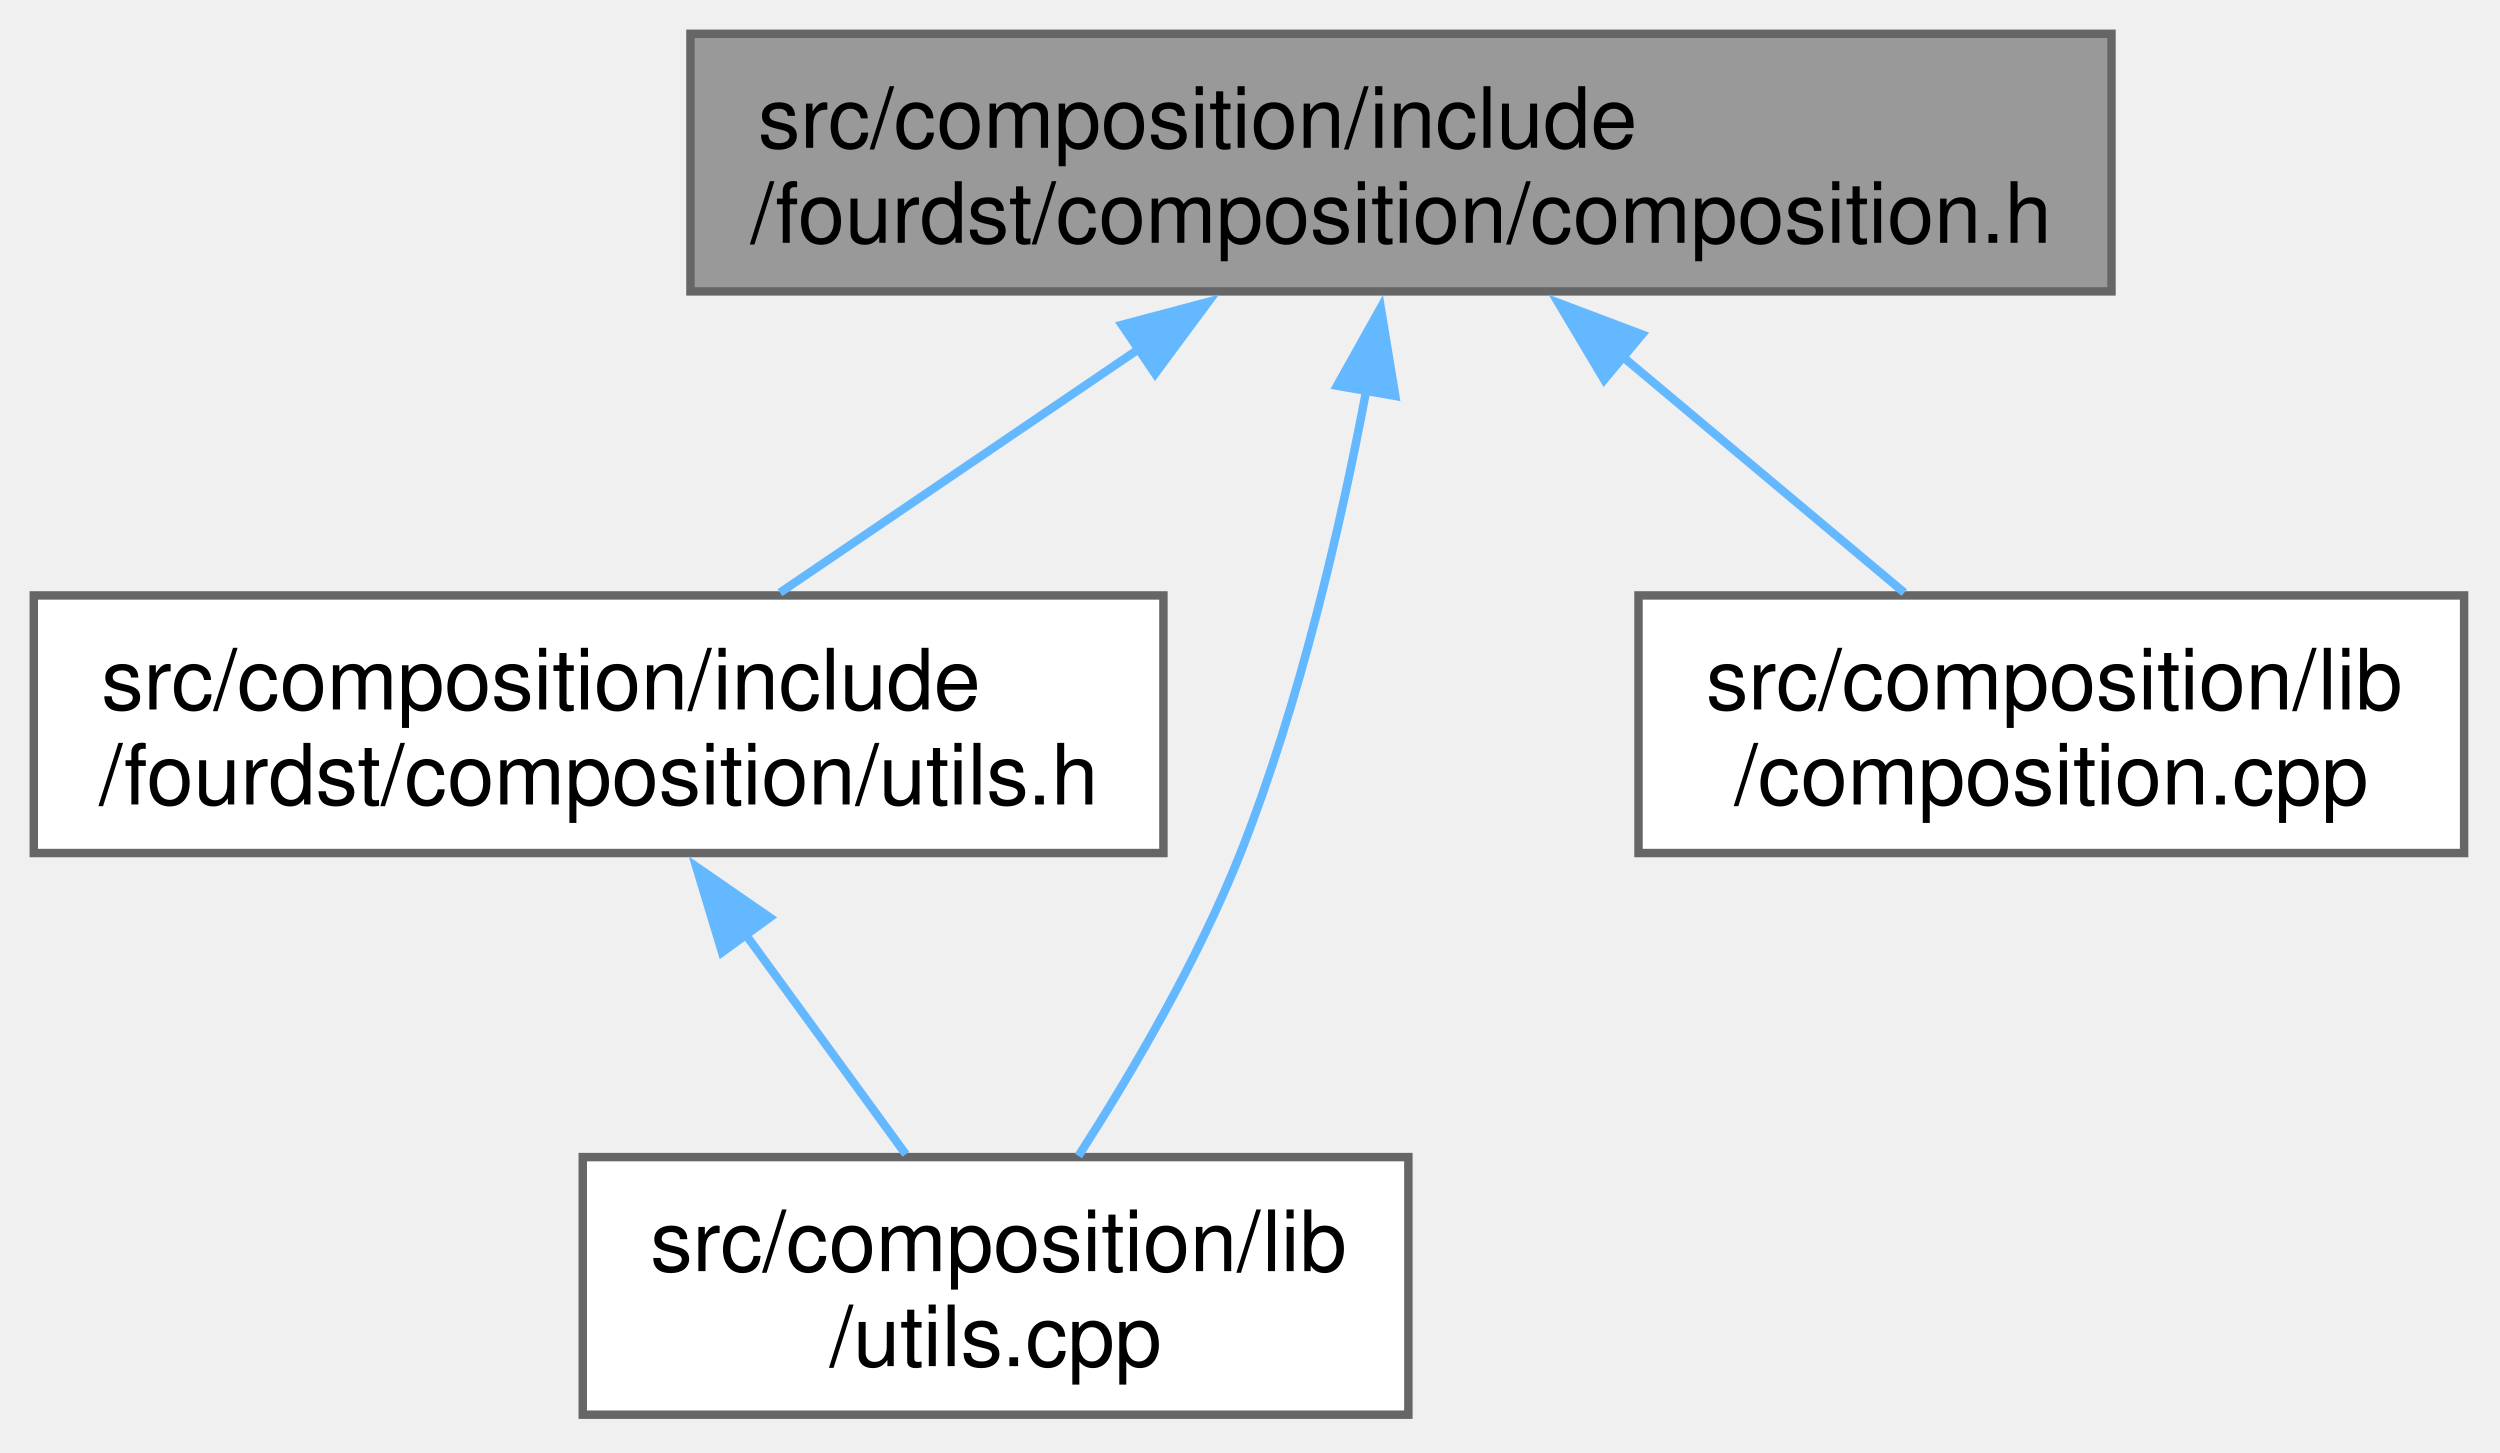
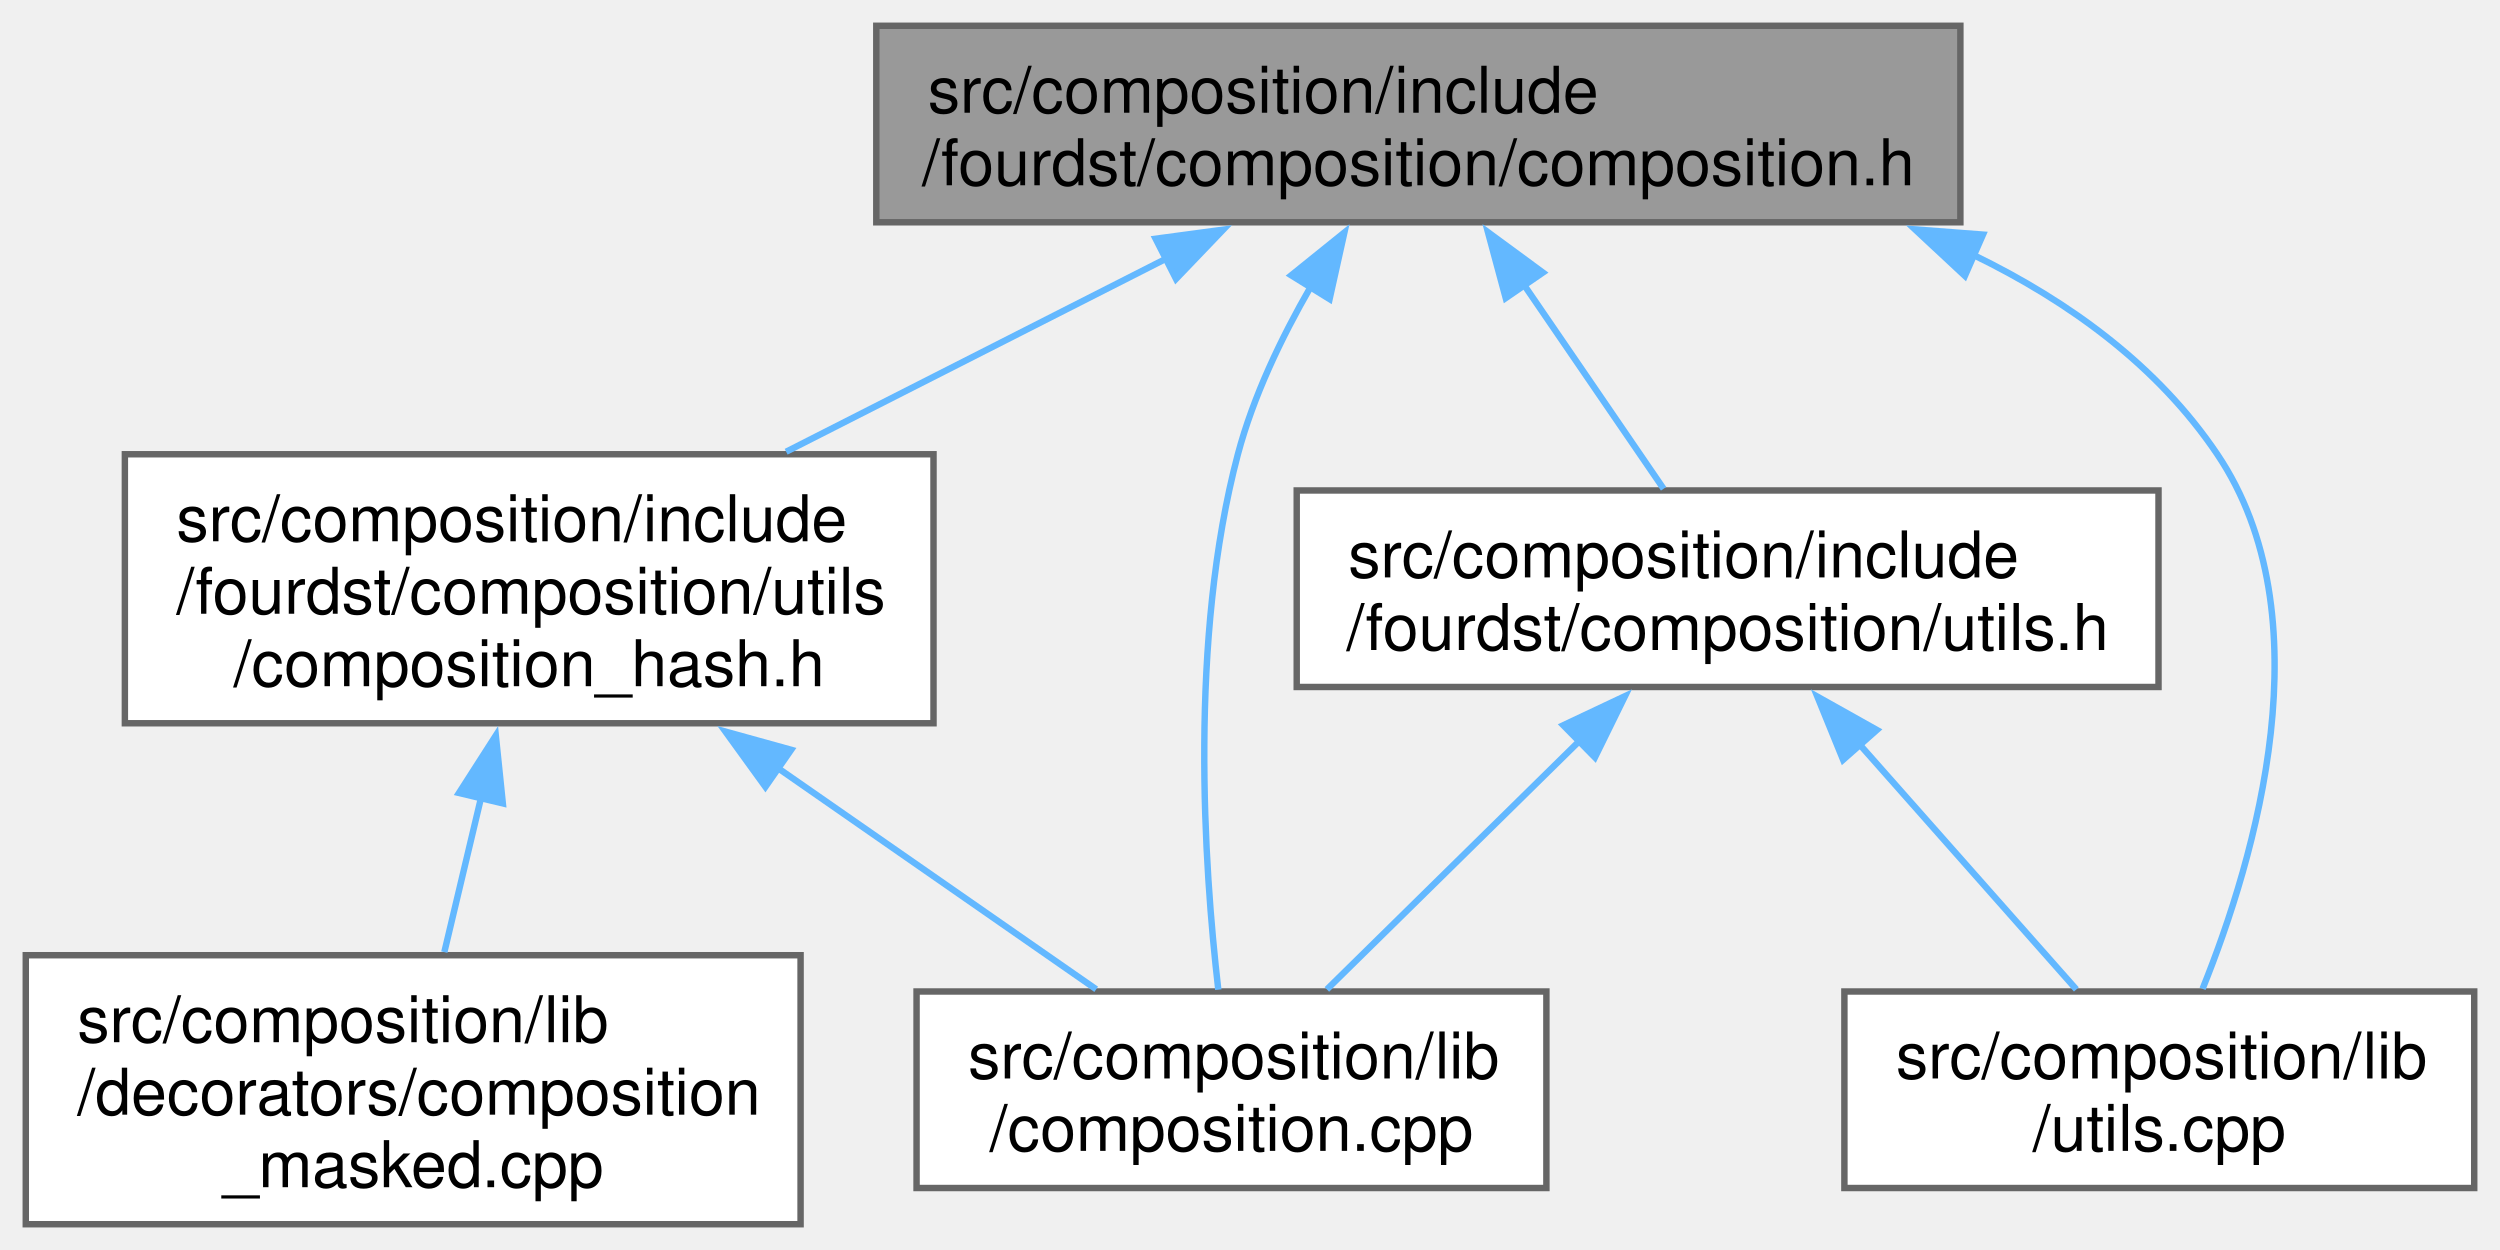
- <svg xmlns="http://www.w3.org/2000/svg" xmlns:xlink="http://www.w3.org/1999/xlink" width="296pt" height="172pt" viewBox="0.00 0.00 296.00 172.00">
-   <g id="graph0" class="graph" transform="scale(1 1) rotate(0) translate(4 167.5)">
+ <svg xmlns="http://www.w3.org/2000/svg" xmlns:xlink="http://www.w3.org/1999/xlink" width="388pt" height="194pt" viewBox="0.00 0.00 388.00 194.00">
+   <g id="graph0" class="graph" transform="scale(1 1) rotate(0) translate(4 190)">
    <g id="Node000001" class="node">
      <g id="a_Node000001">
        <a xlink:title=" ">
-           <polygon fill="#999999" stroke="#666666" points="246,-163.5 77.75,-163.5 77.75,-133 246,-133 246,-163.5" />
-           <text xml:space="preserve" text-anchor="start" x="85.75" y="-150" font-family="Helvetica,sans-Serif" font-size="10.00">src/composition/include</text>
-           <text xml:space="preserve" text-anchor="middle" x="161.88" y="-138.75" font-family="Helvetica,sans-Serif" font-size="10.00">/fourdst/composition/composition.h</text>
+           <polygon fill="#999999" stroke="#666666" points="300.25,-186 132,-186 132,-155.5 300.25,-155.5 300.25,-186" />
+           <text xml:space="preserve" text-anchor="start" x="140" y="-172.5" font-family="Helvetica,sans-Serif" font-size="10.00">src/composition/include</text>
+           <text xml:space="preserve" text-anchor="middle" x="216.12" y="-161.25" font-family="Helvetica,sans-Serif" font-size="10.00">/fourdst/composition/composition.h</text>
        </a>
      </g>
    </g>
    <g id="Node000002" class="node">
      <g id="a_Node000002">
        <a xlink:href="utils_8h.html" target="_top" xlink:title=" ">
-           <polygon fill="white" stroke="#666666" points="133.75,-97 0,-97 0,-66.5 133.75,-66.5 133.75,-97" />
-           <text xml:space="preserve" text-anchor="start" x="8" y="-83.5" font-family="Helvetica,sans-Serif" font-size="10.00">src/composition/include</text>
-           <text xml:space="preserve" text-anchor="middle" x="66.88" y="-72.25" font-family="Helvetica,sans-Serif" font-size="10.00">/fourdst/composition/utils.h</text>
+           <polygon fill="white" stroke="#666666" points="331,-113.88 197.25,-113.88 197.25,-83.38 331,-83.38 331,-113.88" />
+           <text xml:space="preserve" text-anchor="start" x="205.25" y="-100.38" font-family="Helvetica,sans-Serif" font-size="10.00">src/composition/include</text>
+           <text xml:space="preserve" text-anchor="middle" x="264.12" y="-89.12" font-family="Helvetica,sans-Serif" font-size="10.00">/fourdst/composition/utils.h</text>
        </a>
      </g>
    </g>
    <g id="edge1_Node000001_Node000002" class="edge">
      <g id="a_edge1_Node000001_Node000002">
        <a xlink:title=" ">
-           <path fill="none" stroke="#63b8ff" d="M131.08,-126.34C117.12,-116.87 100.96,-105.89 88.35,-97.33" />
-           <polygon fill="#63b8ff" stroke="#63b8ff" points="128.83,-129.04 139.07,-131.76 132.76,-123.25 128.83,-129.04" />
+           <path fill="none" stroke="#63b8ff" d="M232.56,-145.74C239.75,-135.23 247.95,-123.25 254.19,-114.14" />
+           <polygon fill="#63b8ff" stroke="#63b8ff" points="229.69,-143.74 226.93,-153.97 235.46,-147.7 229.69,-143.74" />
        </a>
      </g>
    </g>
    <g id="Node000003" class="node">
      <g id="a_Node000003">
-         <a xlink:href="utils_8cpp.html" target="_top" xlink:title=" ">
-           <polygon fill="white" stroke="#666666" points="162.75,-30.5 65,-30.5 65,0 162.75,0 162.75,-30.5" />
-           <text xml:space="preserve" text-anchor="start" x="73" y="-17" font-family="Helvetica,sans-Serif" font-size="10.00">src/composition/lib</text>
-           <text xml:space="preserve" text-anchor="middle" x="113.88" y="-5.75" font-family="Helvetica,sans-Serif" font-size="10.00">/utils.cpp</text>
+         <a xlink:href="composition_8cpp.html" target="_top" xlink:title=" ">
+           <polygon fill="white" stroke="#666666" points="236,-36.12 138.25,-36.12 138.25,-5.62 236,-5.62 236,-36.12" />
+           <text xml:space="preserve" text-anchor="start" x="146.25" y="-22.62" font-family="Helvetica,sans-Serif" font-size="10.00">src/composition/lib</text>
+           <text xml:space="preserve" text-anchor="middle" x="187.12" y="-11.38" font-family="Helvetica,sans-Serif" font-size="10.00">/composition.cpp</text>
        </a>
      </g>
    </g>
-     <g id="edge4_Node000001_Node000003" class="edge">
-       <g id="a_edge4_Node000001_Node000003">
+     <g id="edge7_Node000001_Node000003" class="edge">
+       <g id="a_edge7_Node000001_Node000003">
        <a xlink:title=" ">
-           <path fill="none" stroke="#63b8ff" d="M157.77,-121.31C154.73,-105.18 149.89,-84.21 142.88,-66.5 137.83,-53.76 129.96,-40.38 123.69,-30.63" />
-           <polygon fill="#63b8ff" stroke="#63b8ff" points="154.31,-121.83 159.48,-131.08 161.2,-120.62 154.31,-121.83" />
+           <path fill="none" stroke="#63b8ff" d="M199.45,-145.54C194.87,-137.6 190.51,-128.49 188.12,-119.5 180.52,-90.83 182.84,-55.74 185.08,-36.4" />
+           <polygon fill="#63b8ff" stroke="#63b8ff" points="196.4,-147.27 204.65,-153.92 202.35,-143.58 196.4,-147.27" />
        </a>
      </g>
    </g>
    <g id="Node000004" class="node">
      <g id="a_Node000004">
-         <a xlink:href="composition_8cpp.html" target="_top" xlink:title=" ">
-           <polygon fill="white" stroke="#666666" points="287.75,-97 190,-97 190,-66.5 287.75,-66.5 287.75,-97" />
-           <text xml:space="preserve" text-anchor="start" x="198" y="-83.5" font-family="Helvetica,sans-Serif" font-size="10.00">src/composition/lib</text>
-           <text xml:space="preserve" text-anchor="middle" x="238.88" y="-72.25" font-family="Helvetica,sans-Serif" font-size="10.00">/composition.cpp</text>
+         <a xlink:href="utils_8cpp.html" target="_top" xlink:title=" ">
+           <polygon fill="white" stroke="#666666" points="380,-36.12 282.25,-36.12 282.25,-5.62 380,-5.62 380,-36.12" />
+           <text xml:space="preserve" text-anchor="start" x="290.25" y="-22.62" font-family="Helvetica,sans-Serif" font-size="10.00">src/composition/lib</text>
+           <text xml:space="preserve" text-anchor="middle" x="331.12" y="-11.38" font-family="Helvetica,sans-Serif" font-size="10.00">/utils.cpp</text>
        </a>
      </g>
    </g>
-     <g id="edge3_Node000001_Node000004" class="edge">
-       <g id="a_edge3_Node000001_Node000004">
+     <g id="edge8_Node000001_Node000004" class="edge">
+       <g id="a_edge8_Node000001_Node000004">
        <a xlink:title=" ">
-           <path fill="none" stroke="#63b8ff" d="M188.15,-125.24C199.15,-116.03 211.64,-105.56 221.47,-97.33" />
-           <polygon fill="#63b8ff" stroke="#63b8ff" points="185.93,-122.54 180.51,-131.64 190.42,-127.9 185.93,-122.54" />
+           <path fill="none" stroke="#63b8ff" d="M302.31,-150.41C317.23,-143.16 330.9,-133.2 340.12,-119.5 357.05,-94.37 346.09,-56.99 337.84,-36.54" />
+           <polygon fill="#63b8ff" stroke="#63b8ff" points="300.95,-147.18 293.2,-154.4 303.76,-153.59 300.95,-147.18" />
+         </a>
+       </g>
+     </g>
+     <g id="Node000005" class="node">
+       <g id="a_Node000005">
+         <a xlink:href="composition__hash_8h.html" target="_top" xlink:title=" ">
+           <polygon fill="white" stroke="#666666" points="140.88,-119.5 15.38,-119.5 15.38,-77.75 140.88,-77.75 140.88,-119.5" />
+           <text xml:space="preserve" text-anchor="start" x="23.38" y="-106" font-family="Helvetica,sans-Serif" font-size="10.00">src/composition/include</text>
+           <text xml:space="preserve" text-anchor="start" x="23.38" y="-94.75" font-family="Helvetica,sans-Serif" font-size="10.00">/fourdst/composition/utils</text>
+           <text xml:space="preserve" text-anchor="middle" x="78.12" y="-83.5" font-family="Helvetica,sans-Serif" font-size="10.00">/composition_hash.h</text>
+         </a>
+       </g>
+     </g>
+     <g id="edge4_Node000001_Node000005" class="edge">
+       <g id="a_edge4_Node000001_Node000005">
+         <a xlink:title=" ">
+           <path fill="none" stroke="#63b8ff" d="M177.07,-149.9C158.6,-140.52 136.58,-129.33 118.01,-119.89" />
+           <polygon fill="#63b8ff" stroke="#63b8ff" points="175.35,-152.95 185.85,-154.36 178.52,-146.71 175.35,-152.95" />
        </a>
      </g>
    </g>
    <g id="edge2_Node000002_Node000003" class="edge">
      <g id="a_edge2_Node000002_Node000003">
        <a xlink:title=" ">
-           <path fill="none" stroke="#63b8ff" d="M84.13,-57.07C90.54,-48.28 97.61,-38.57 103.25,-30.83" />
-           <polygon fill="#63b8ff" stroke="#63b8ff" points="81.49,-54.75 78.43,-64.89 87.15,-58.87 81.49,-54.75" />
+           <path fill="none" stroke="#63b8ff" d="M241.38,-75.25C228.63,-62.71 213.1,-47.43 201.93,-36.44" />
+           <polygon fill="#63b8ff" stroke="#63b8ff" points="238.62,-77.44 248.2,-81.96 243.53,-72.45 238.62,-77.44" />
+         </a>
+       </g>
+     </g>
+     <g id="edge3_Node000002_Node000004" class="edge">
+       <g id="a_edge3_Node000002_Node000004">
+         <a xlink:title=" ">
+           <path fill="none" stroke="#63b8ff" d="M284.55,-74.53C295.52,-62.13 308.71,-47.22 318.25,-36.44" />
+           <polygon fill="#63b8ff" stroke="#63b8ff" points="282.05,-72.08 278.05,-81.89 287.29,-76.71 282.05,-72.08" />
+         </a>
+       </g>
+     </g>
+     <g id="edge5_Node000005_Node000003" class="edge">
+       <g id="a_edge5_Node000005_Node000003">
+         <a xlink:title=" ">
+           <path fill="none" stroke="#63b8ff" d="M116.35,-71.06C133.07,-59.44 152.04,-46.26 166.13,-36.46" />
+           <polygon fill="#63b8ff" stroke="#63b8ff" points="114.79,-67.88 108.58,-76.46 118.79,-73.63 114.79,-67.88" />
+         </a>
+       </g>
+     </g>
+     <g id="Node000006" class="node">
+       <g id="a_Node000006">
+         <a xlink:href="composition__masked_8cpp.html" target="_top" xlink:title=" ">
+           <polygon fill="white" stroke="#666666" points="120.25,-41.75 0,-41.75 0,0 120.25,0 120.25,-41.75" />
+           <text xml:space="preserve" text-anchor="start" x="8" y="-28.25" font-family="Helvetica,sans-Serif" font-size="10.00">src/composition/lib</text>
+           <text xml:space="preserve" text-anchor="start" x="8" y="-17" font-family="Helvetica,sans-Serif" font-size="10.00">/decorators/composition</text>
+           <text xml:space="preserve" text-anchor="middle" x="60.12" y="-5.75" font-family="Helvetica,sans-Serif" font-size="10.00">_masked.cpp</text>
+         </a>
+       </g>
+     </g>
+     <g id="edge6_Node000005_Node000006" class="edge">
+       <g id="a_edge6_Node000005_Node000006">
+         <a xlink:title=" ">
+           <path fill="none" stroke="#63b8ff" d="M70.68,-66.28C68.75,-58.16 66.72,-49.62 64.96,-42.23" />
+           <polygon fill="#63b8ff" stroke="#63b8ff" points="67.23,-66.93 72.95,-75.85 74.04,-65.31 67.23,-66.93" />
        </a>
      </g>
    </g>
  </g>
</svg>
